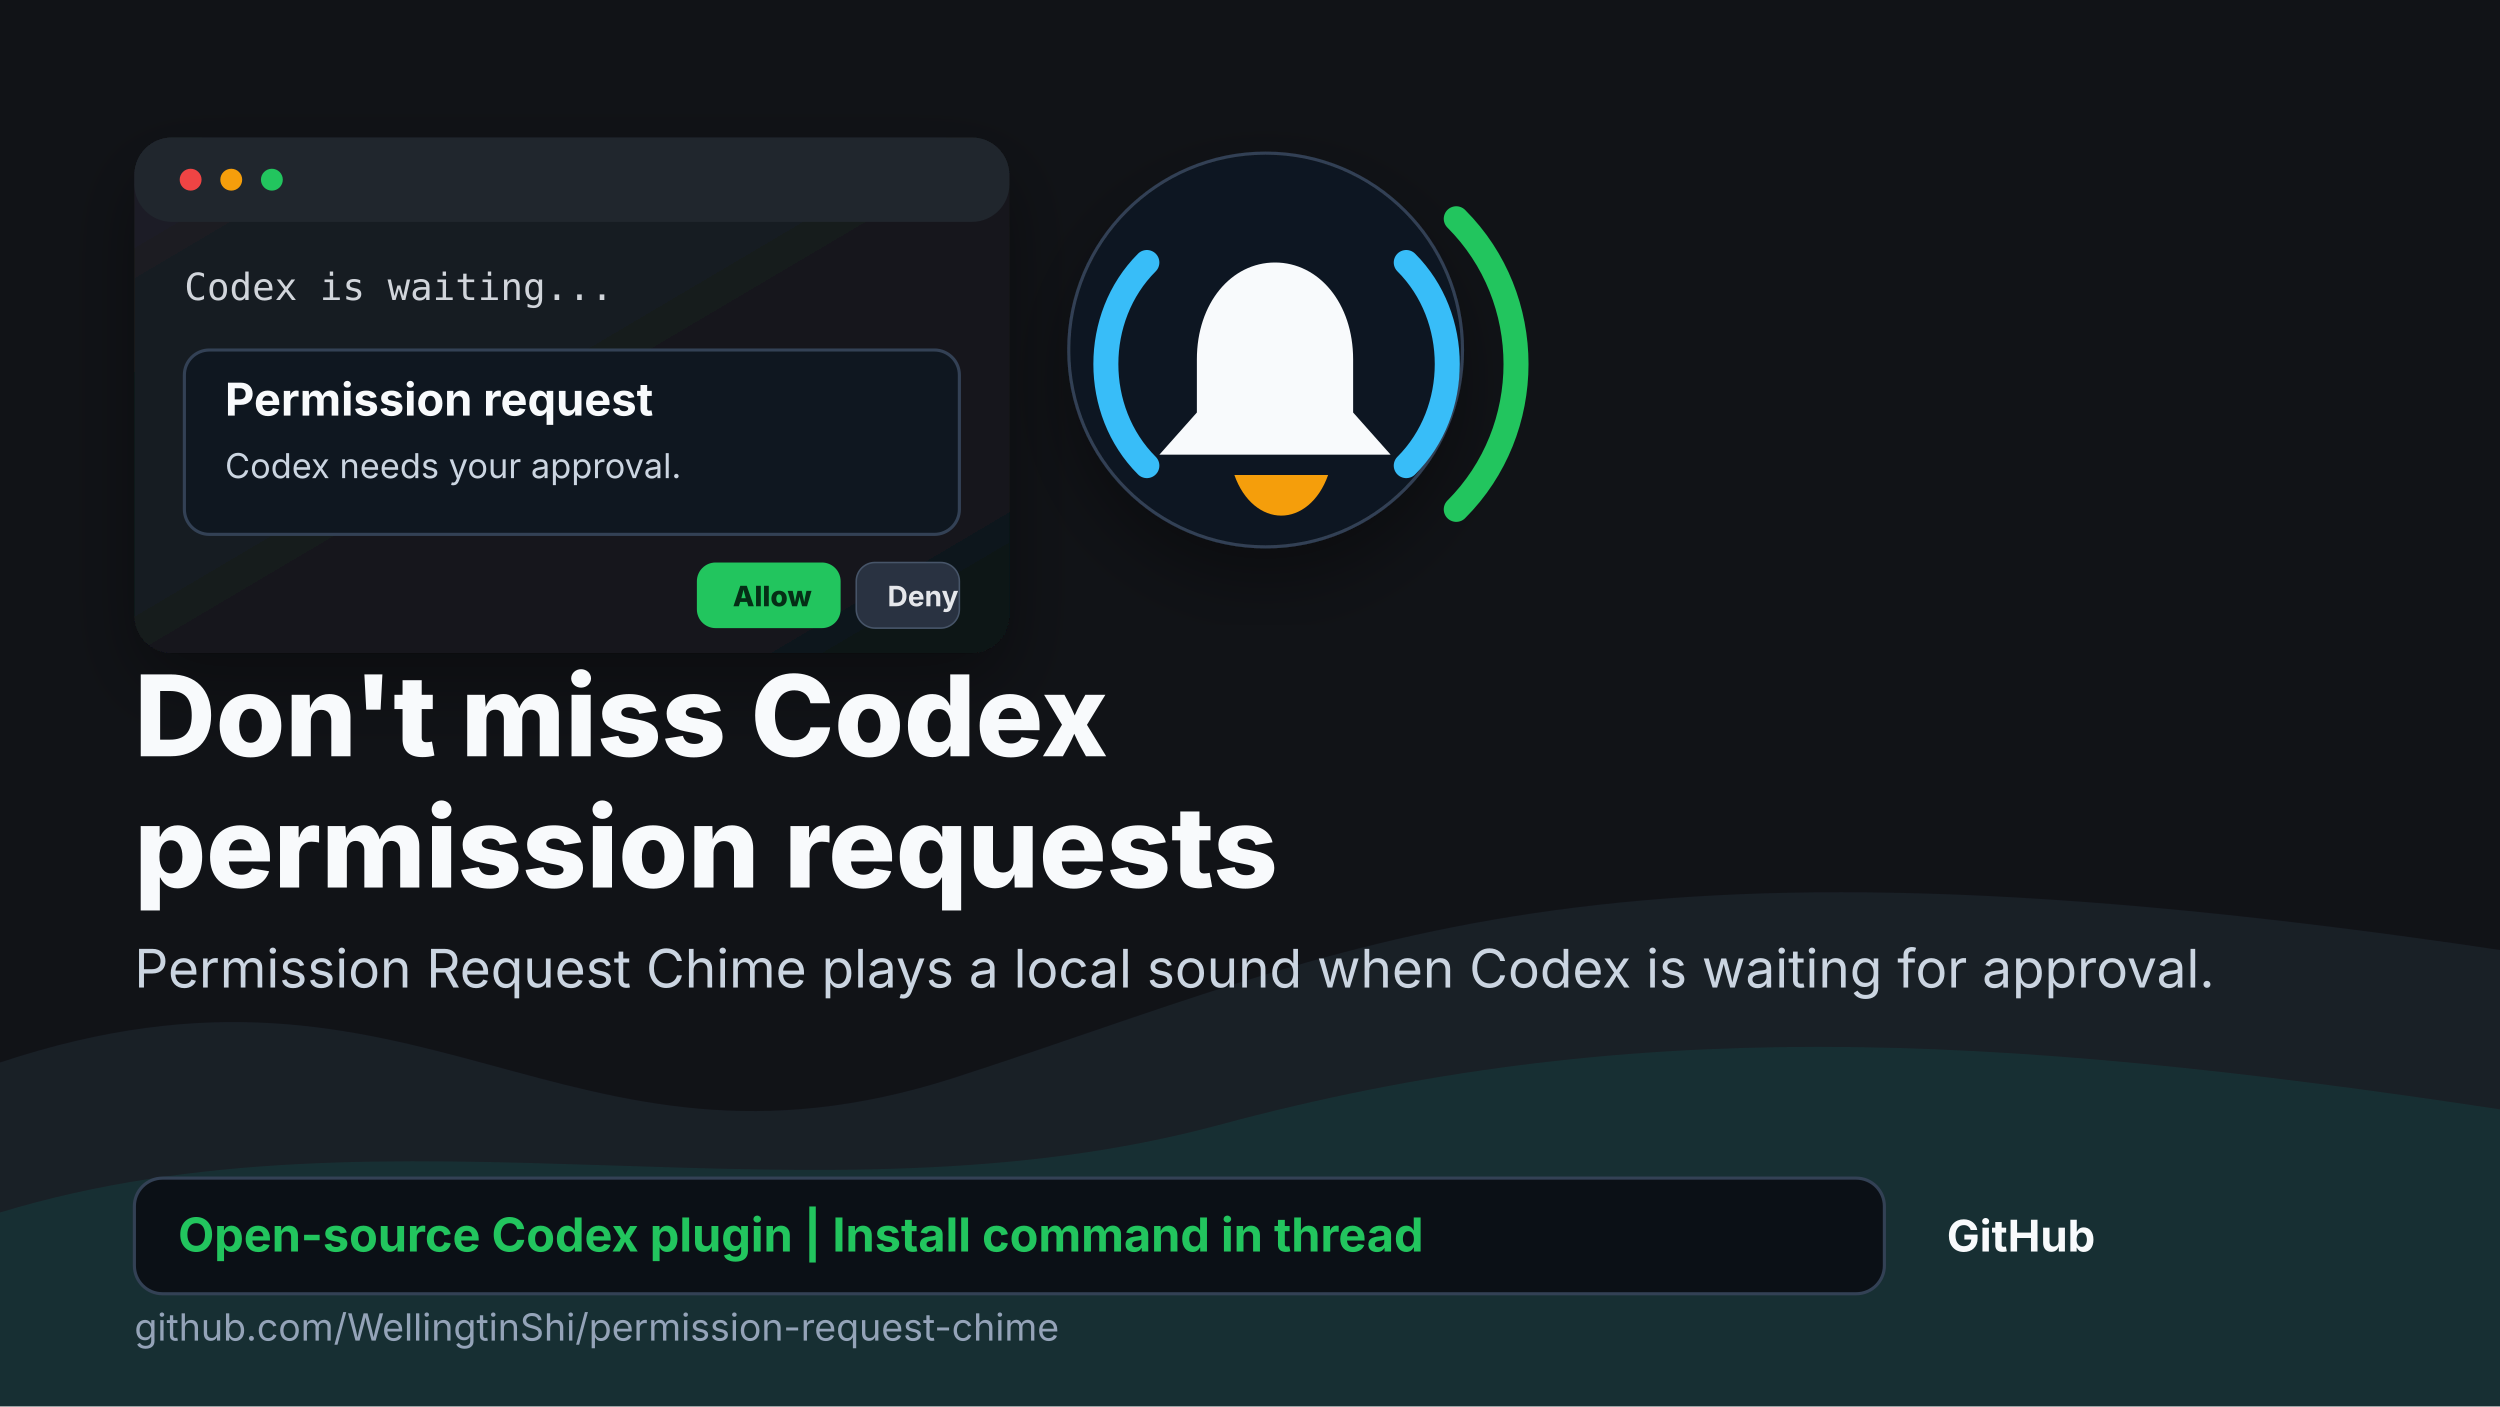
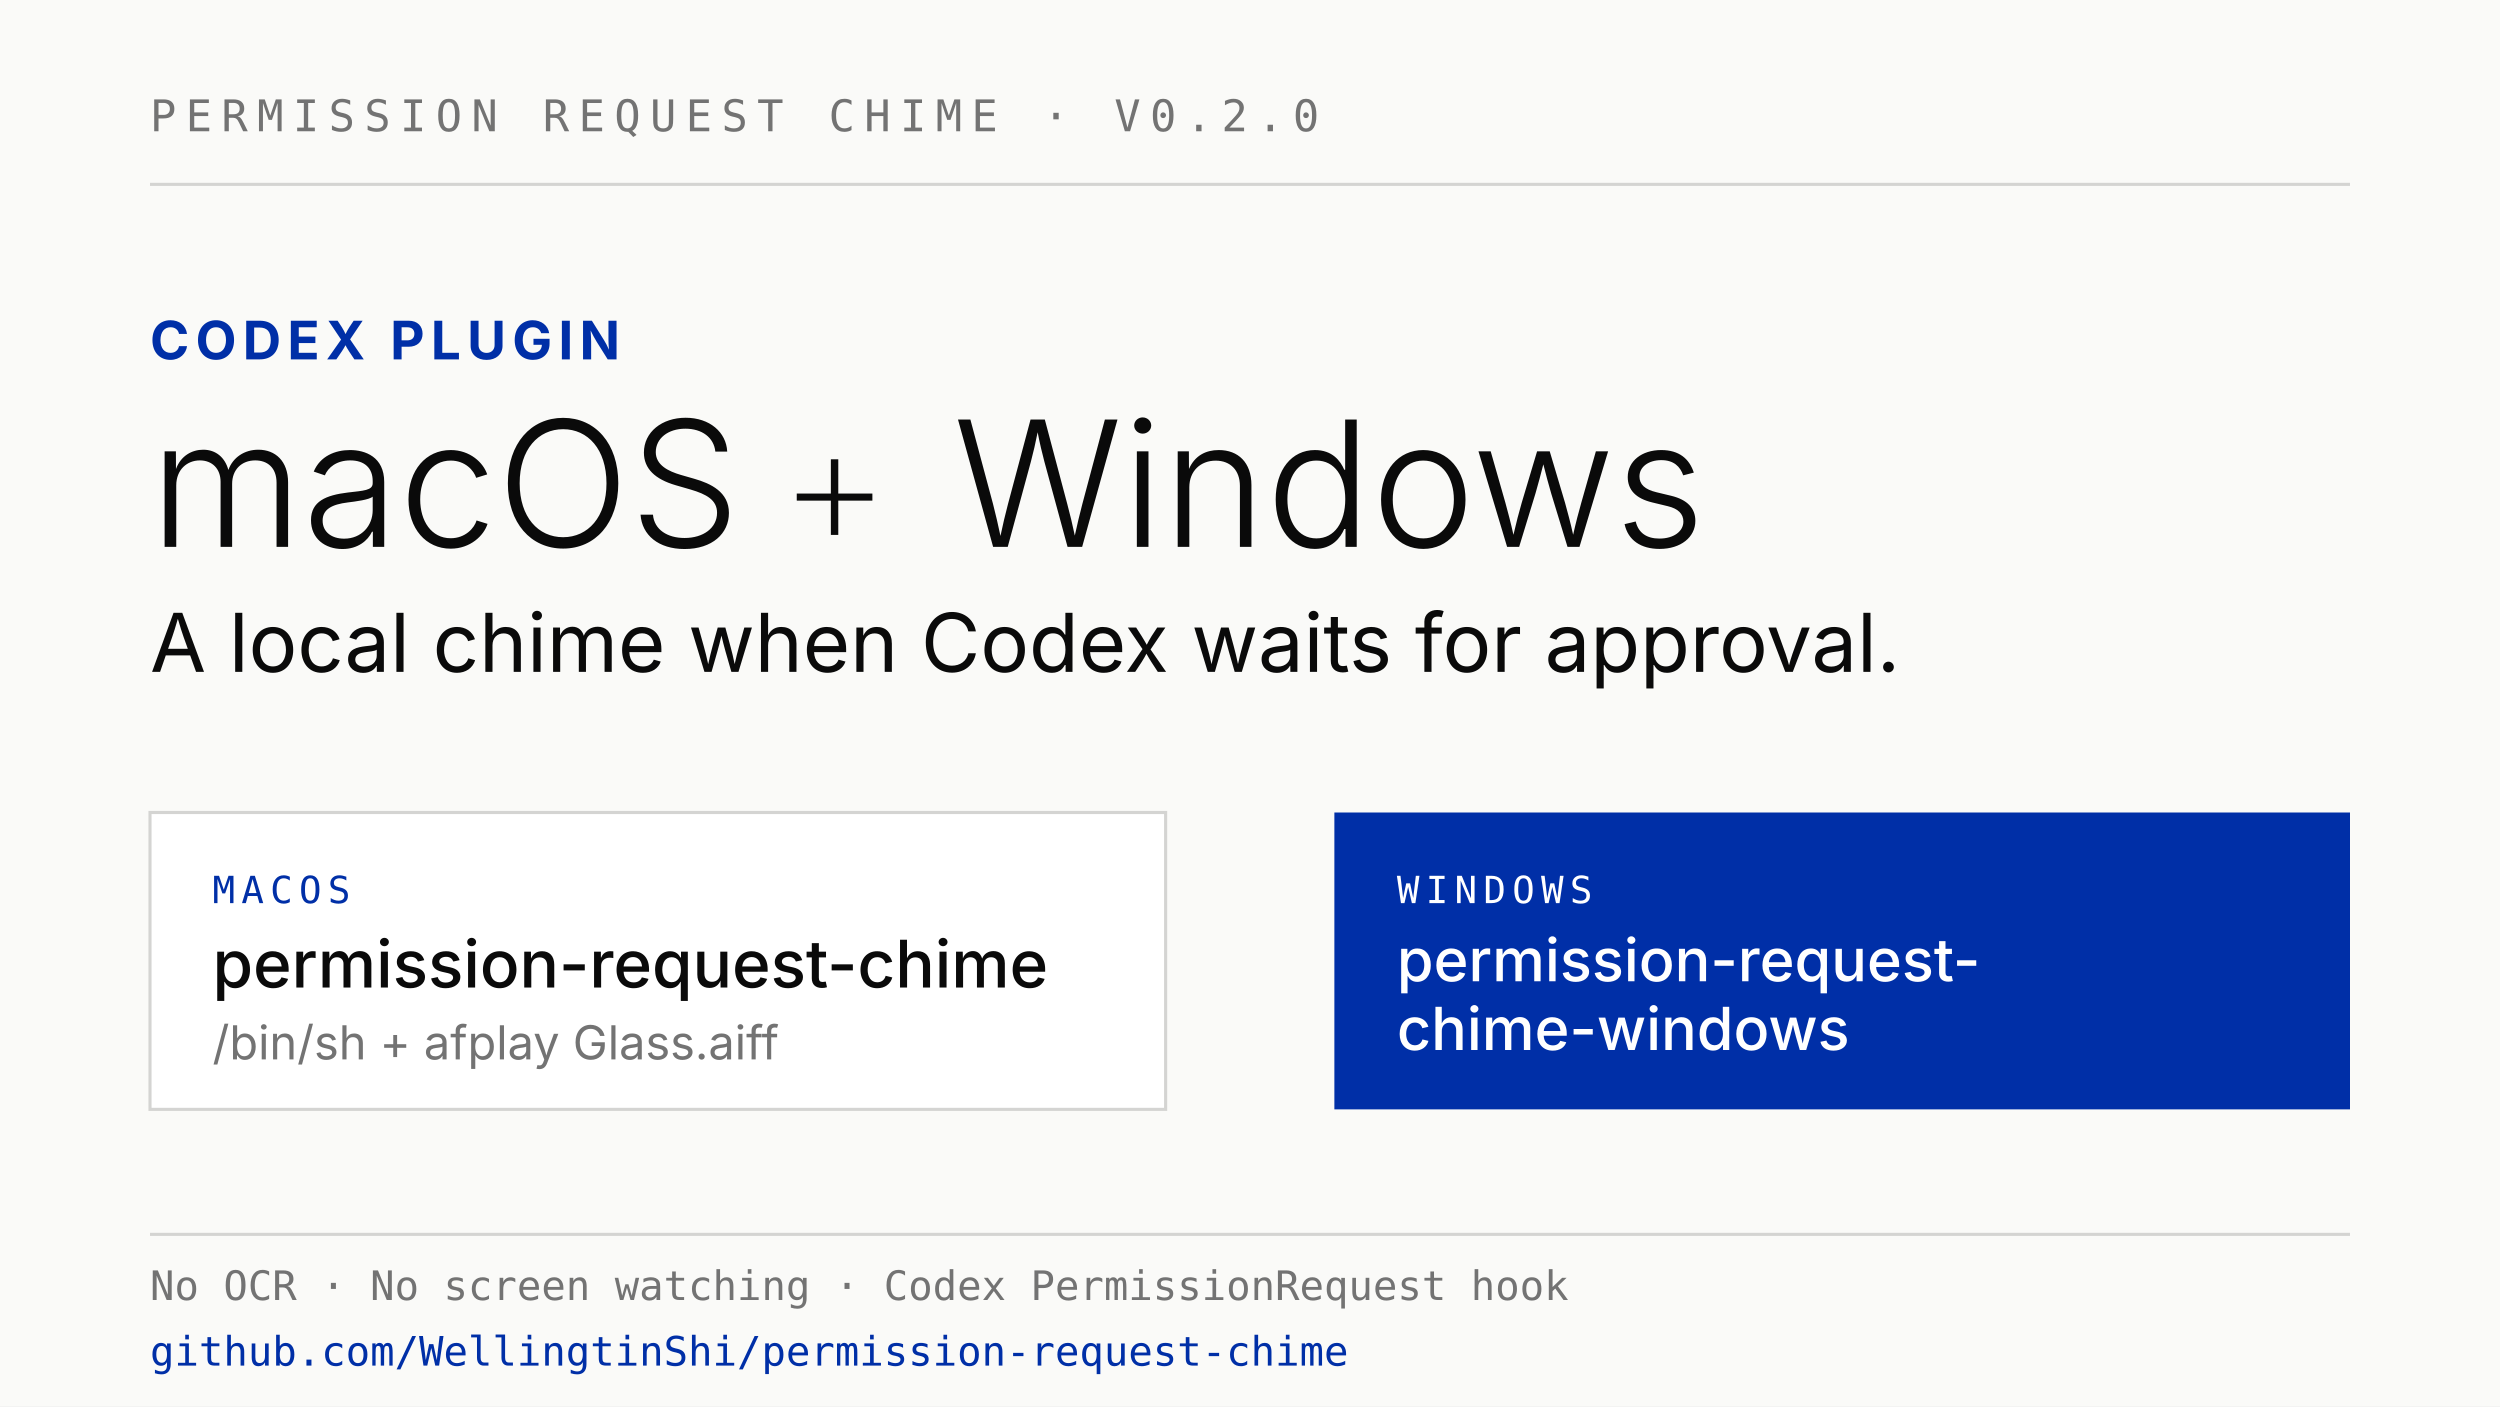
<svg xmlns="http://www.w3.org/2000/svg" width="1600" height="900" viewBox="0 0 1600 900" role="img" aria-labelledby="title desc">
-   <defs>
-     <filter id="shadow" x="-20%" y="-20%" width="140%" height="140%">
-       <feDropShadow dx="0" dy="20" stdDeviation="24" flood-color="#000000" flood-opacity="0.35" />
-     </filter>
-     <linearGradient id="panel" x1="0" y1="0" x2="1" y2="1">
-       <stop offset="0" stop-color="#1b2026" />
-       <stop offset="1" stop-color="#101318" />
-     </linearGradient>
-   </defs>
-   <rect width="1600" height="900" fill="#f6f3ee" />
-   <rect x="0" y="0" width="1600" height="900" fill="#111317" />
-   <path d="M0 680 C270 590 360 770 610 690 C870 606 1010 520 1600 608 L1600 900 L0 900 Z" fill="#1f2933" opacity="0.55" />
-   <path d="M0 776 C250 700 520 790 780 720 C1040 650 1270 660 1600 710 L1600 900 L0 900 Z" fill="#0f766e" opacity="0.18" />
-   <g transform="translate(86 88)">
-     <rect x="0" y="0" width="560" height="330" rx="24" fill="url(#panel)" filter="url(#shadow)" />
-     <rect x="0" y="0" width="560" height="54" rx="24" fill="#20262d" />
-     <circle cx="36" cy="27" r="7" fill="#ef4444" />
-     <circle cx="62" cy="27" r="7" fill="#f59e0b" />
-     <circle cx="88" cy="27" r="7" fill="#22c55e" />
-     <text x="32" y="104" fill="#d1d5db" font-family="ui-monospace, SFMono-Regular, Menlo, Consolas, monospace" font-size="24">Codex is waiting...</text>
-     <rect x="32" y="136" width="496" height="118" rx="16" fill="#0f1720" stroke="#334155" stroke-width="2" />
-     <text x="58" y="178" fill="#f8fafc" font-family="-apple-system, BlinkMacSystemFont, Segoe UI, sans-serif" font-size="29" font-weight="700">Permission request</text>
-     <text x="58" y="218" fill="#cbd5e1" font-family="-apple-system, BlinkMacSystemFont, Segoe UI, sans-serif" font-size="22">Codex needs your approval.</text>
-     <rect x="360" y="272" width="92" height="42" rx="12" fill="#22c55e" />
-     <text x="383" y="300" fill="#052e16" font-family="-apple-system, BlinkMacSystemFont, Segoe UI, sans-serif" font-size="18" font-weight="800">Allow</text>
-     <rect x="462" y="272" width="66" height="42" rx="12" fill="#293241" stroke="#475569" />
-     <text x="482" y="300" fill="#e5e7eb" font-family="-apple-system, BlinkMacSystemFont, Segoe UI, sans-serif" font-size="18" font-weight="700">Deny</text>
+   <rect width="1600" height="900" fill="#fafaf8" />
+   <line x1="96" y1="118" x2="1504" y2="118" stroke="#d4d4d2" stroke-width="2" />
+   <text x="96" y="84" fill="#737373" font-family="IBM Plex Mono, ui-monospace, SFMono-Regular, Menlo, Consolas, monospace" font-size="28" letter-spacing="6">PERMISSION REQUEST CHIME · V0.2.0</text>
+   <text x="96" y="230" fill="#002fa7" font-family="Inter, Helvetica Neue, Arial, sans-serif" font-size="34" font-weight="700" letter-spacing="4">CODEX PLUGIN</text>
+   <text x="96" y="350" fill="#0a0a0a" font-family="Inter, Helvetica Neue, Arial, sans-serif" font-size="112" font-weight="300">macOS</text>
+   <text x="498" y="350" fill="#0a0a0a" font-family="Inter, Helvetica Neue, Arial, sans-serif" font-size="112" font-weight="200">+</text>
+   <text x="610" y="350" fill="#0a0a0a" font-family="Inter, Helvetica Neue, Arial, sans-serif" font-size="112" font-weight="300">Windows</text>
+   <text x="96" y="430" fill="#0a0a0a" font-family="Inter, Helvetica Neue, Arial, sans-serif" font-size="52" font-weight="400">A local chime when Codex waits for approval.</text>
+   <g transform="translate(96 520)">
+     <rect x="0" y="0" width="650" height="190" fill="#ffffff" stroke="#d4d4d2" stroke-width="2" />
+     <text x="40" y="58" fill="#002fa7" font-family="IBM Plex Mono, ui-monospace, SFMono-Regular, Menlo, Consolas, monospace" font-size="24" letter-spacing="4">MACOS</text>
+     <text x="40" y="112" fill="#0a0a0a" font-family="Inter, Helvetica Neue, Arial, sans-serif" font-size="42" font-weight="500">permission-request-chime</text>
+     <text x="40" y="158" fill="#737373" font-family="Inter, Helvetica Neue, Arial, sans-serif" font-size="30">/bin/sh + afplay Glass.aiff</text>
  </g>
-   <g transform="translate(672 86)">
-     <circle cx="138" cy="138" r="126" fill="#0f1720" stroke="#334155" stroke-width="2" filter="url(#shadow)" />
-     <path d="M94 144 C94 108 116 82 144 82 C172 82 194 108 194 144 L194 178 L218 205 L70 205 L94 178 Z" fill="#f8fafc" />
-     <path d="M118 218 C124 235 136 244 148 244 C160 244 172 235 178 218 Z" fill="#f59e0b" />
-     <path d="M228 82 C263 117 263 177 228 212" fill="none" stroke="#38bdf8" stroke-width="16" stroke-linecap="round" />
-     <path d="M260 54 C311 105 311 189 260 240" fill="none" stroke="#22c55e" stroke-width="16" stroke-linecap="round" />
-     <path d="M62 82 C27 117 27 177 62 212" fill="none" stroke="#38bdf8" stroke-width="16" stroke-linecap="round" />
+   <g transform="translate(854 520)">
+     <rect x="0" y="0" width="650" height="190" fill="#002fa7" />
+     <text x="40" y="58" fill="#ffffff" font-family="IBM Plex Mono, ui-monospace, SFMono-Regular, Menlo, Consolas, monospace" font-size="24" letter-spacing="4">WINDOWS</text>
+     <text x="40" y="108" fill="#ffffff" font-family="Inter, Helvetica Neue, Arial, sans-serif" font-size="38" font-weight="500">permission-request-</text>
+     <text x="40" y="152" fill="#ffffff" font-family="Inter, Helvetica Neue, Arial, sans-serif" font-size="38" font-weight="500">chime-windows</text>
  </g>
-   <g transform="translate(86 484)">
-     <text x="0" y="0" fill="#f8fafc" font-family="-apple-system, BlinkMacSystemFont, Segoe UI, sans-serif" font-size="72" font-weight="800">Don't miss Codex</text>
-     <text x="0" y="84" fill="#f8fafc" font-family="-apple-system, BlinkMacSystemFont, Segoe UI, sans-serif" font-size="72" font-weight="800">permission requests</text>
-     <text x="0" y="148" fill="#cbd5e1" font-family="-apple-system, BlinkMacSystemFont, Segoe UI, sans-serif" font-size="34">Permission Request Chime plays a local sound when Codex is waiting for approval.</text>
-   </g>
-   <g transform="translate(86 754)">
-     <rect x="0" y="0" width="1120" height="74" rx="18" fill="#0b1016" stroke="#334155" stroke-width="2" />
-     <text x="28" y="47" fill="#22c55e" font-family="-apple-system, BlinkMacSystemFont, Segoe UI, sans-serif" font-size="30" font-weight="750">Open-source Codex plugin | Install command in thread</text>
-     <text x="1160" y="47" fill="#f8fafc" font-family="-apple-system, BlinkMacSystemFont, Segoe UI, sans-serif" font-size="28" font-weight="700">GitHub</text>
-   </g>
-   <text x="86" y="858" fill="#94a3b8" font-family="-apple-system, BlinkMacSystemFont, Segoe UI, sans-serif" font-size="24">github.com/WellingtinShi/permission-request-chime</text>
+   <line x1="96" y1="790" x2="1504" y2="790" stroke="#d4d4d2" stroke-width="2" />
+   <text x="96" y="832" fill="#737373" font-family="IBM Plex Mono, ui-monospace, SFMono-Regular, Menlo, Consolas, monospace" font-size="26">No OCR · No screen watching · Codex PermissionRequest hook</text>
+   <text x="96" y="874" fill="#002fa7" font-family="IBM Plex Mono, ui-monospace, SFMono-Regular, Menlo, Consolas, monospace" font-size="26">github.com/WellingtinShi/permission-request-chime</text>
</svg>
